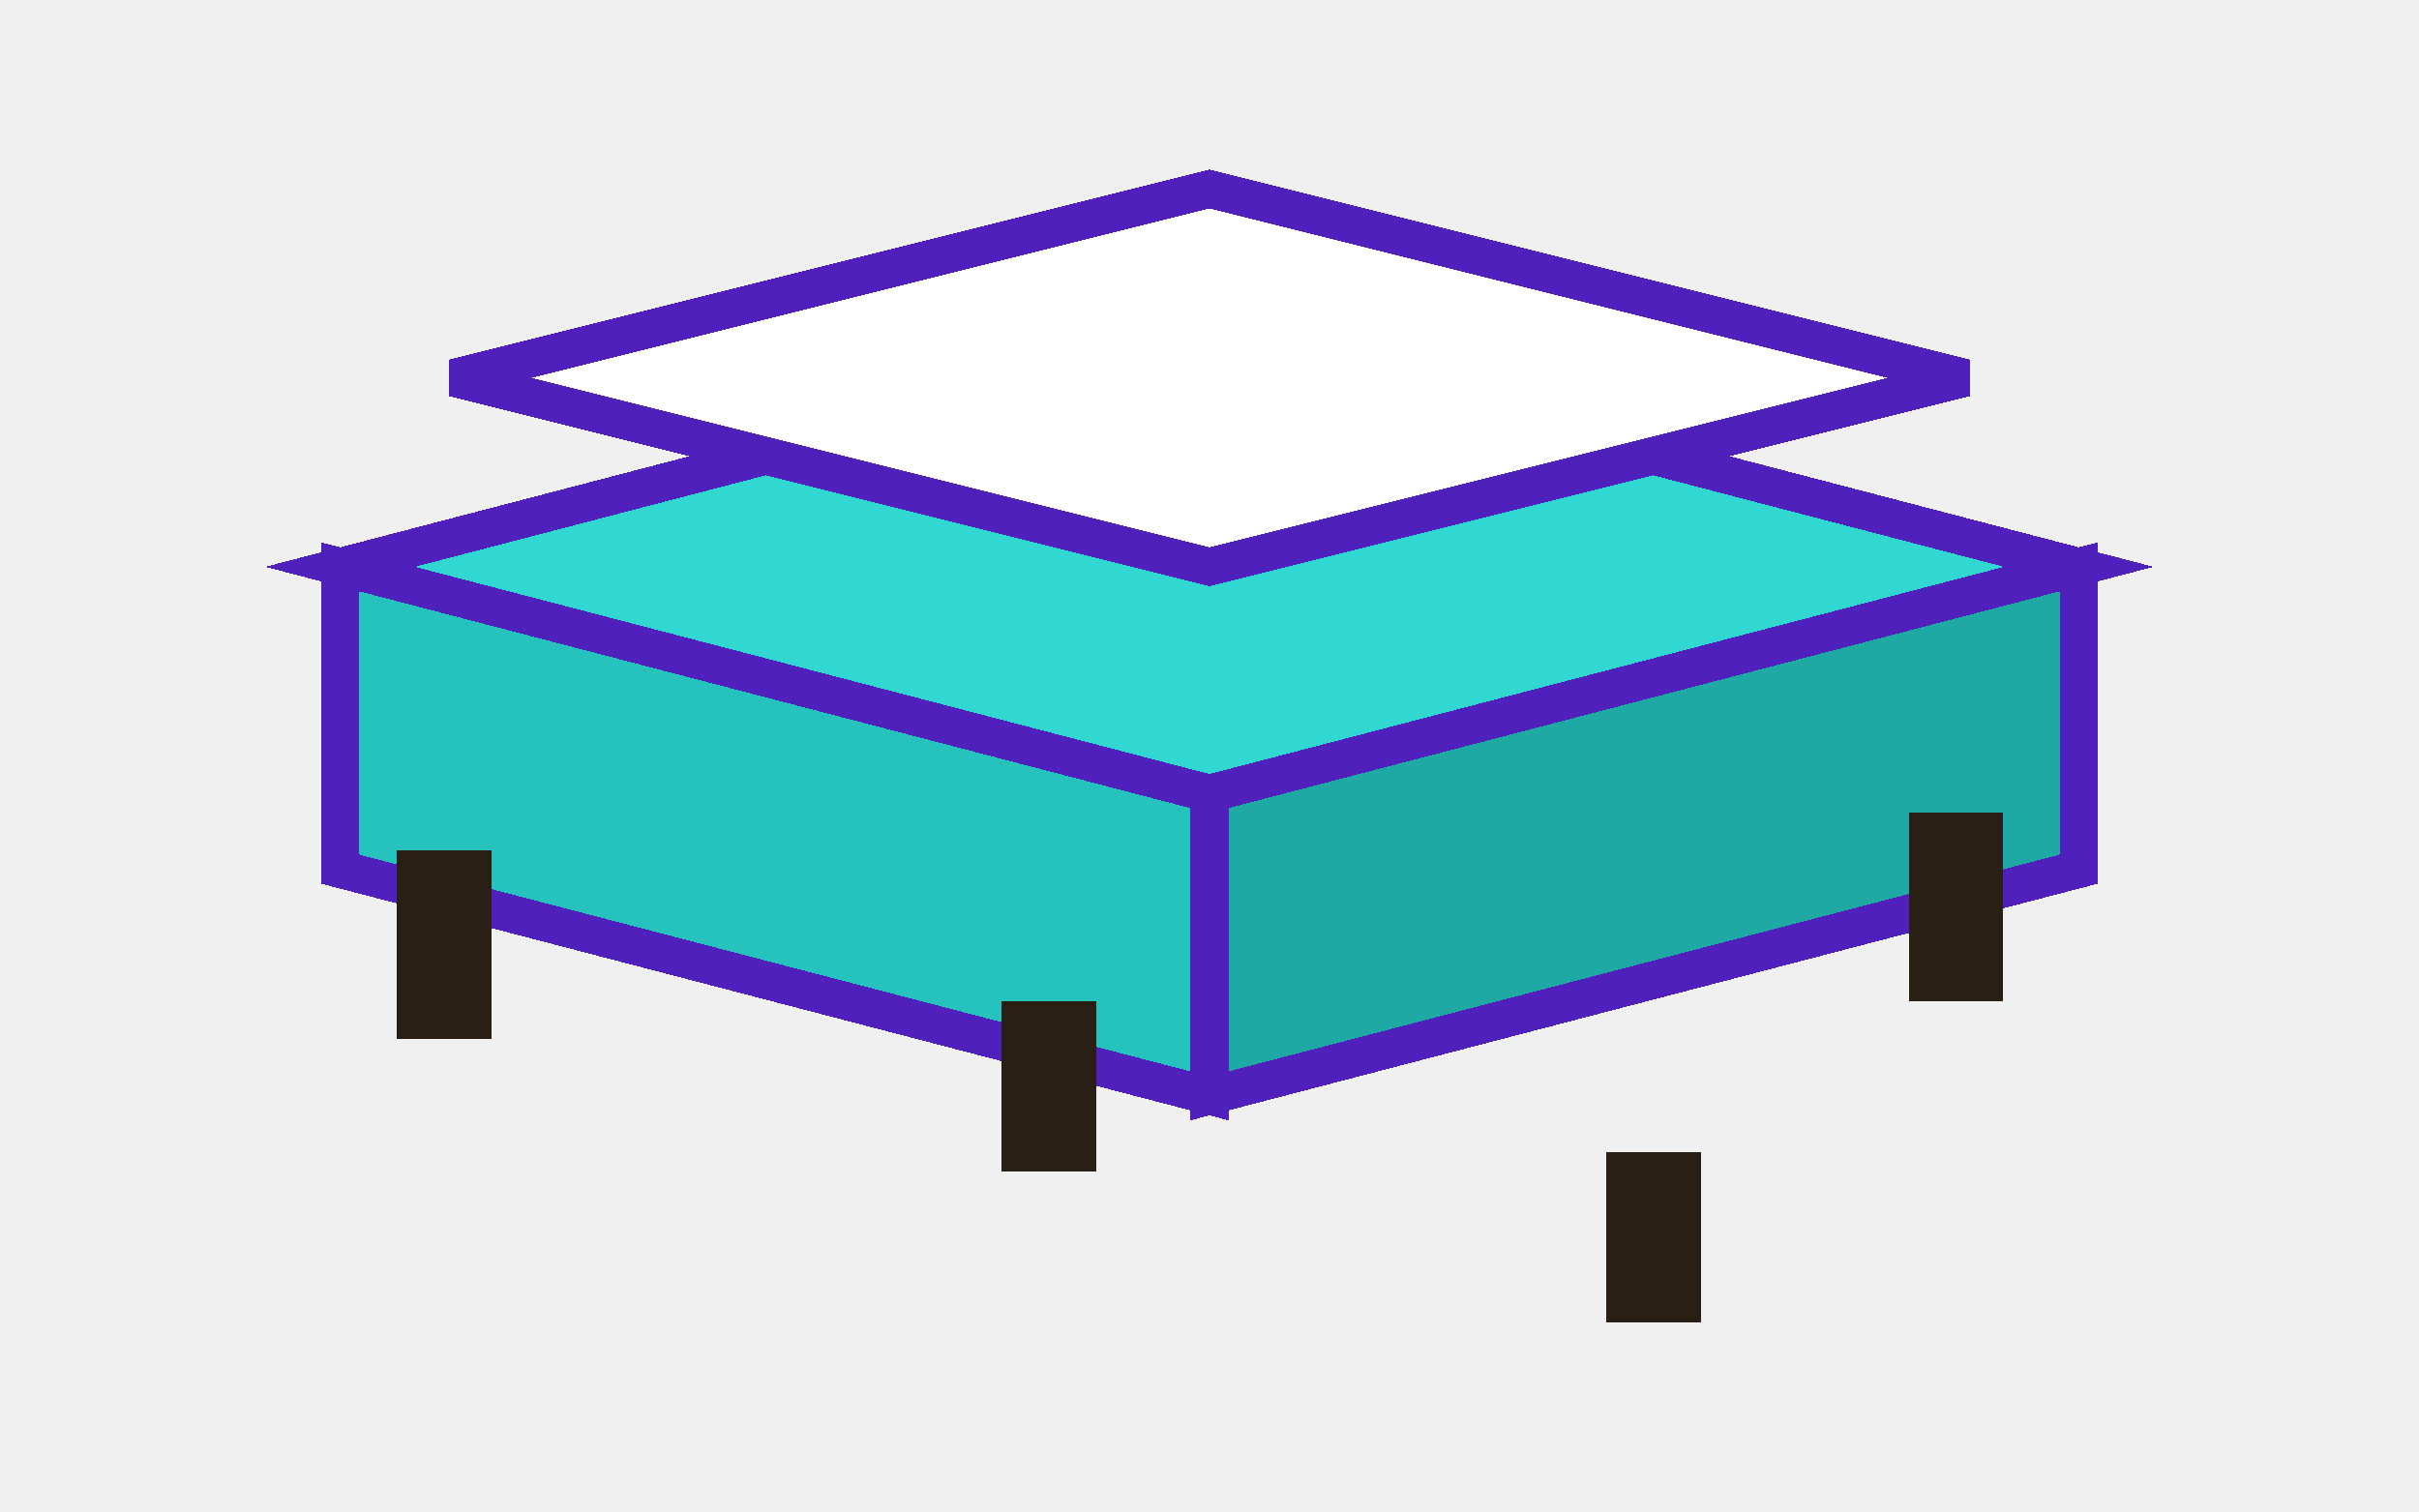
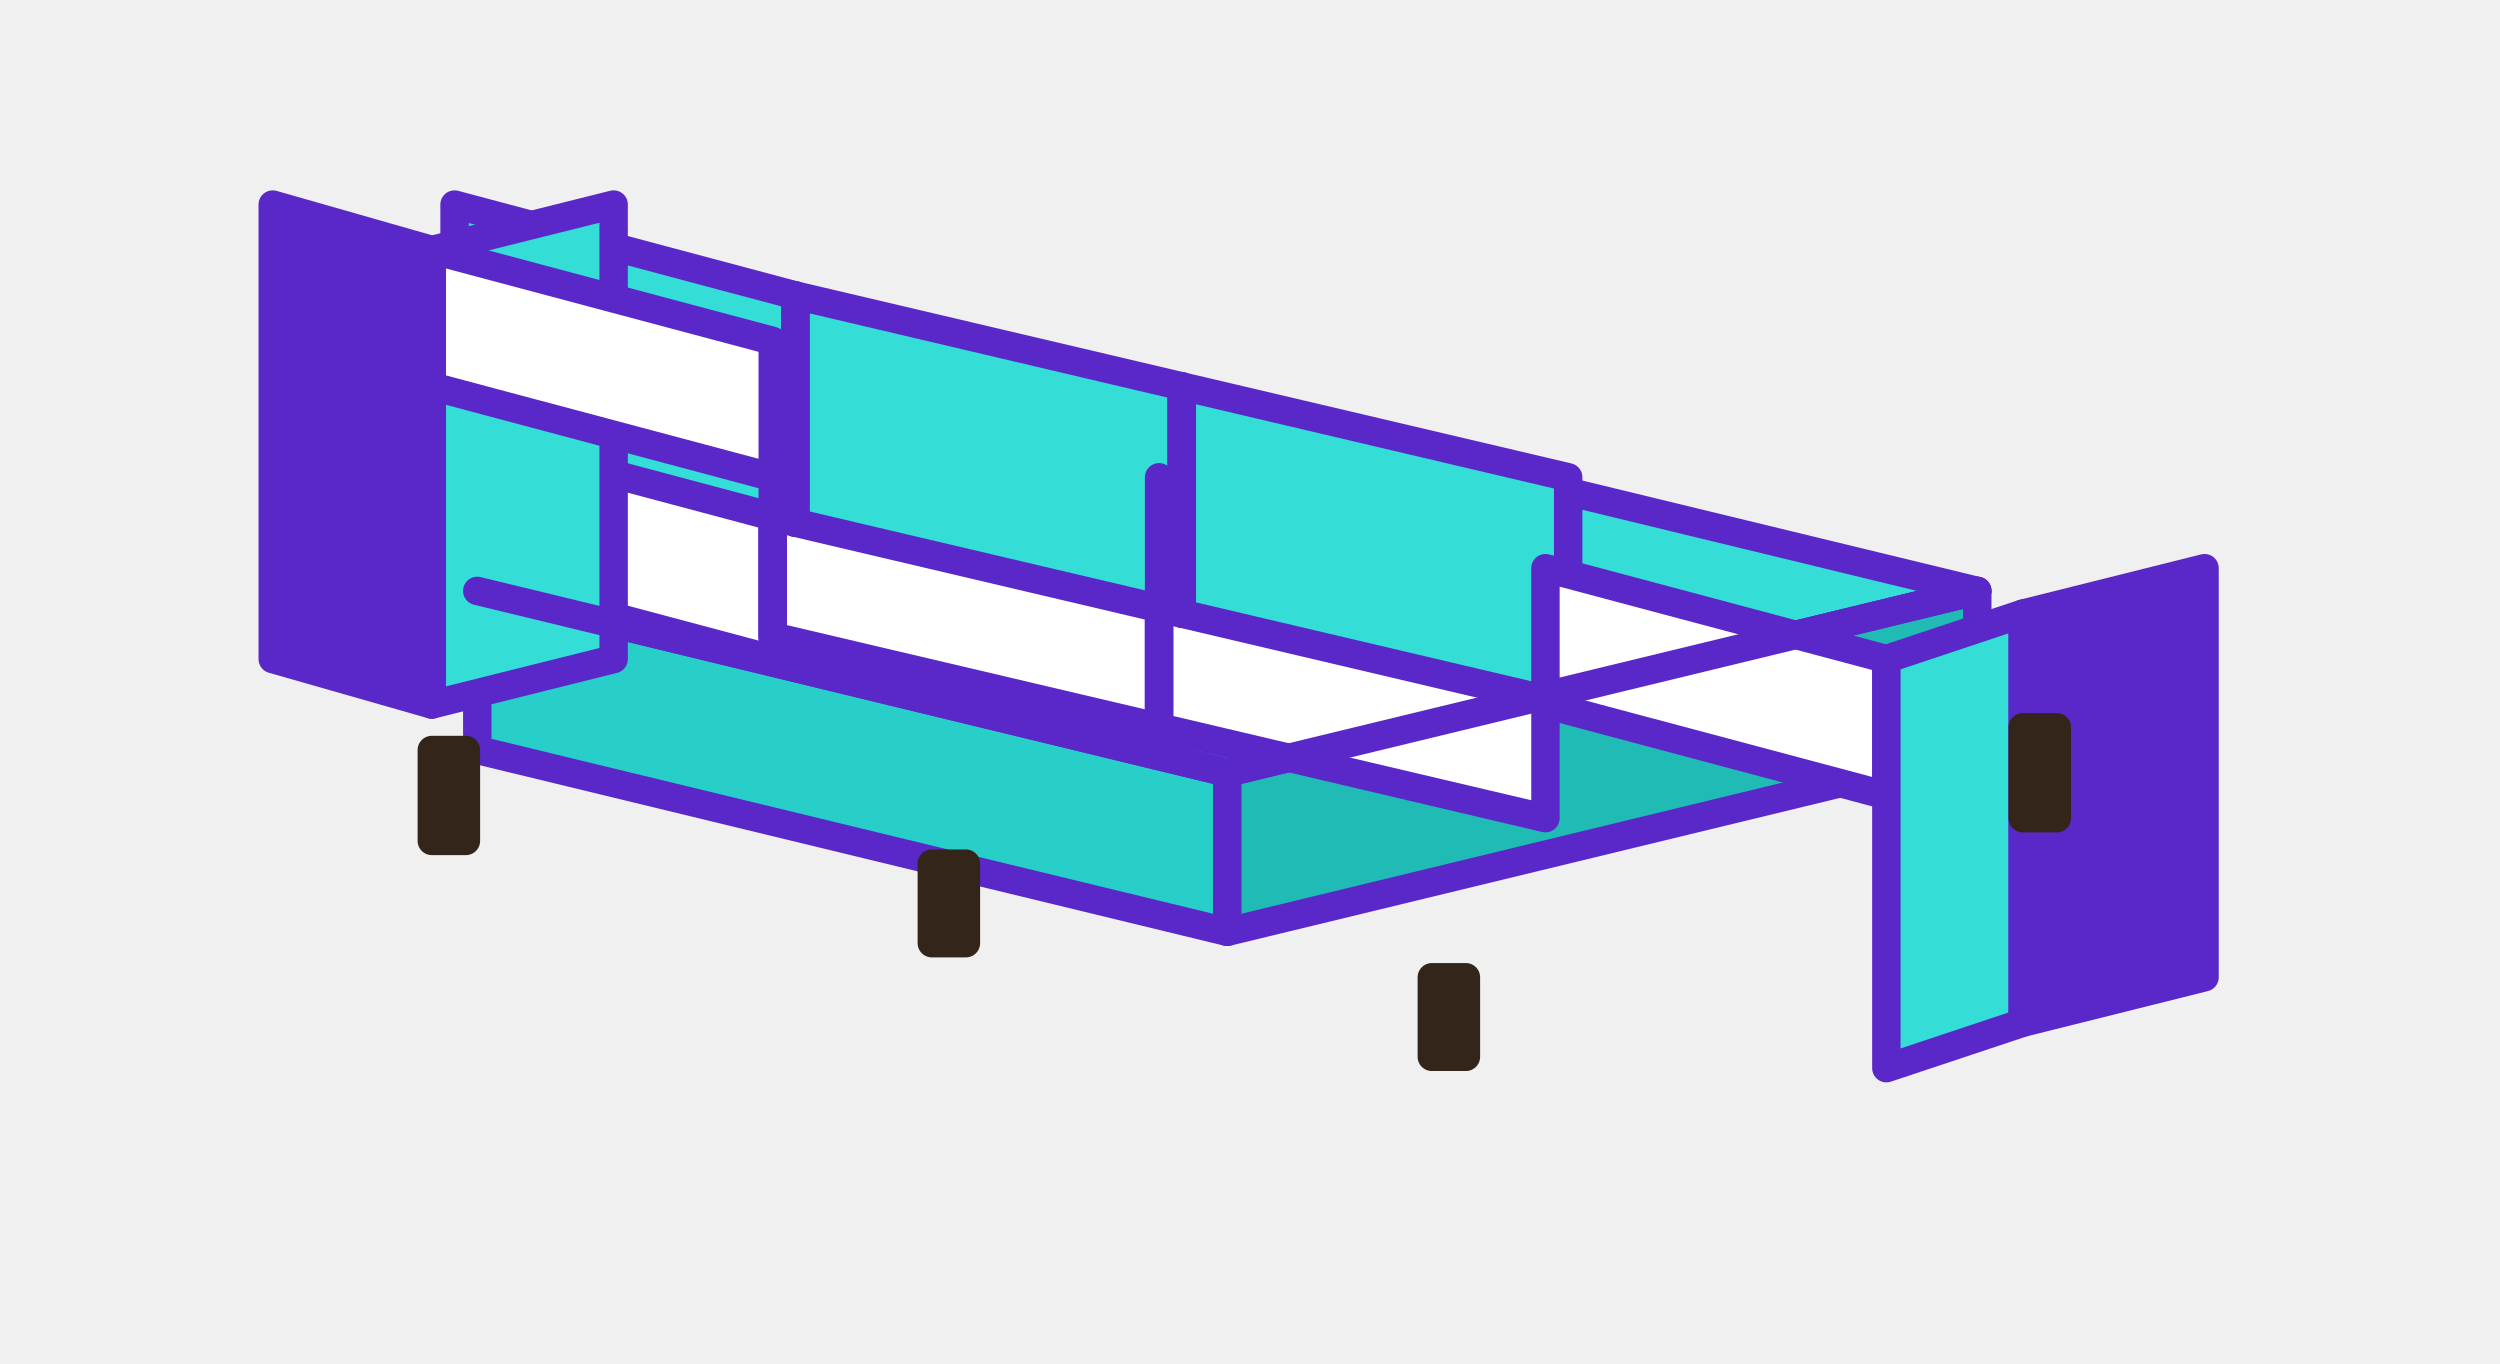
- <svg xmlns="http://www.w3.org/2000/svg" viewBox="0 0 128 80">
-   <g fill="none" stroke="#4f20bc" stroke-width="2" stroke-linejoin="miter" shape-rendering="crispEdges">
-     <polygon points="18,30 64,42 110,30 64,18" fill="#31d8d2" />
-     <polygon points="18,30 18,46 64,58 64,42" fill="#26c3be" />
-     <polygon points="64,42 64,58 110,46 110,30" fill="#1ea9a4" />
-     <polygon points="24,20 64,30 104,20 64,10" fill="#ffffff" />
-     <rect x="22" y="46" width="3" height="8" fill="#2a1f14" stroke="#2a1f14" />
-     <rect x="54" y="54" width="3" height="7" fill="#2a1f14" stroke="#2a1f14" />
-     <rect x="86" y="62" width="3" height="7" fill="#2a1f14" stroke="#2a1f14" />
-     <rect x="102" y="44" width="3" height="8" fill="#2a1f14" stroke="#2a1f14" />
+ <svg xmlns="http://www.w3.org/2000/svg" viewBox="0 0 220 120">
+   <g fill="none" stroke="#5a27c8" stroke-width="2.5" stroke-linejoin="round" stroke-linecap="round">
+     <polygon points="42,52 108,68 174,52 108,36" fill="#34ddd6" />
+     <polygon points="42,52 42,66 108,82 108,68" fill="#27cfc8" />
+     <polygon points="108,68 108,82 174,66 174,52" fill="#20bbb5" />
+     <polygon points="38,26 68,34 68,58 38,50" fill="#ffffff" />
+     <polygon points="68,34 102,42 102,64 68,56" fill="#ffffff" />
+     <polygon points="102,42 136,50 136,72 102,64" fill="#ffffff" />
+     <polygon points="40,18 70,26 70,46 40,38" fill="#34ddd6" />
+     <polygon points="70,26 104,34 104,54 70,46" fill="#34ddd6" />
+     <polygon points="104,34 138,42 138,62 104,54" fill="#34ddd6" />
+     <line x1="68" y1="34" x2="68" y2="56" />
+     <line x1="102" y1="42" x2="102" y2="64" />
+     <line x1="70" y1="26" x2="70" y2="46" />
+     <line x1="104" y1="34" x2="104" y2="54" />
+     <polygon points="24,18 38,22 38,62 24,58" fill="#5a27c8" />
+     <polygon points="38,22 54,18 54,58 38,62" fill="#34ddd6" />
+     <polygon points="38,22 68,30 68,42 38,34" fill="#ffffff" />
+     <polygon points="136,50 166,58 166,70 136,62" fill="#ffffff" />
+     <polygon points="166,58 178,54 178,90 166,94" fill="#34ddd6" />
+     <polygon points="178,54 194,50 194,86 178,90" fill="#5a27c8" />
+     <line x1="42" y1="52" x2="108" y2="68" />
+     <line x1="108" y1="68" x2="174" y2="52" />
+     <rect x="38" y="66" width="3" height="8" fill="#332519" stroke="#332519" />
+     <rect x="82" y="76" width="3" height="7" fill="#332519" stroke="#332519" />
+     <rect x="126" y="86" width="3" height="7" fill="#332519" stroke="#332519" />
+     <rect x="178" y="64" width="3" height="8" fill="#332519" stroke="#332519" />
  </g>
</svg>
